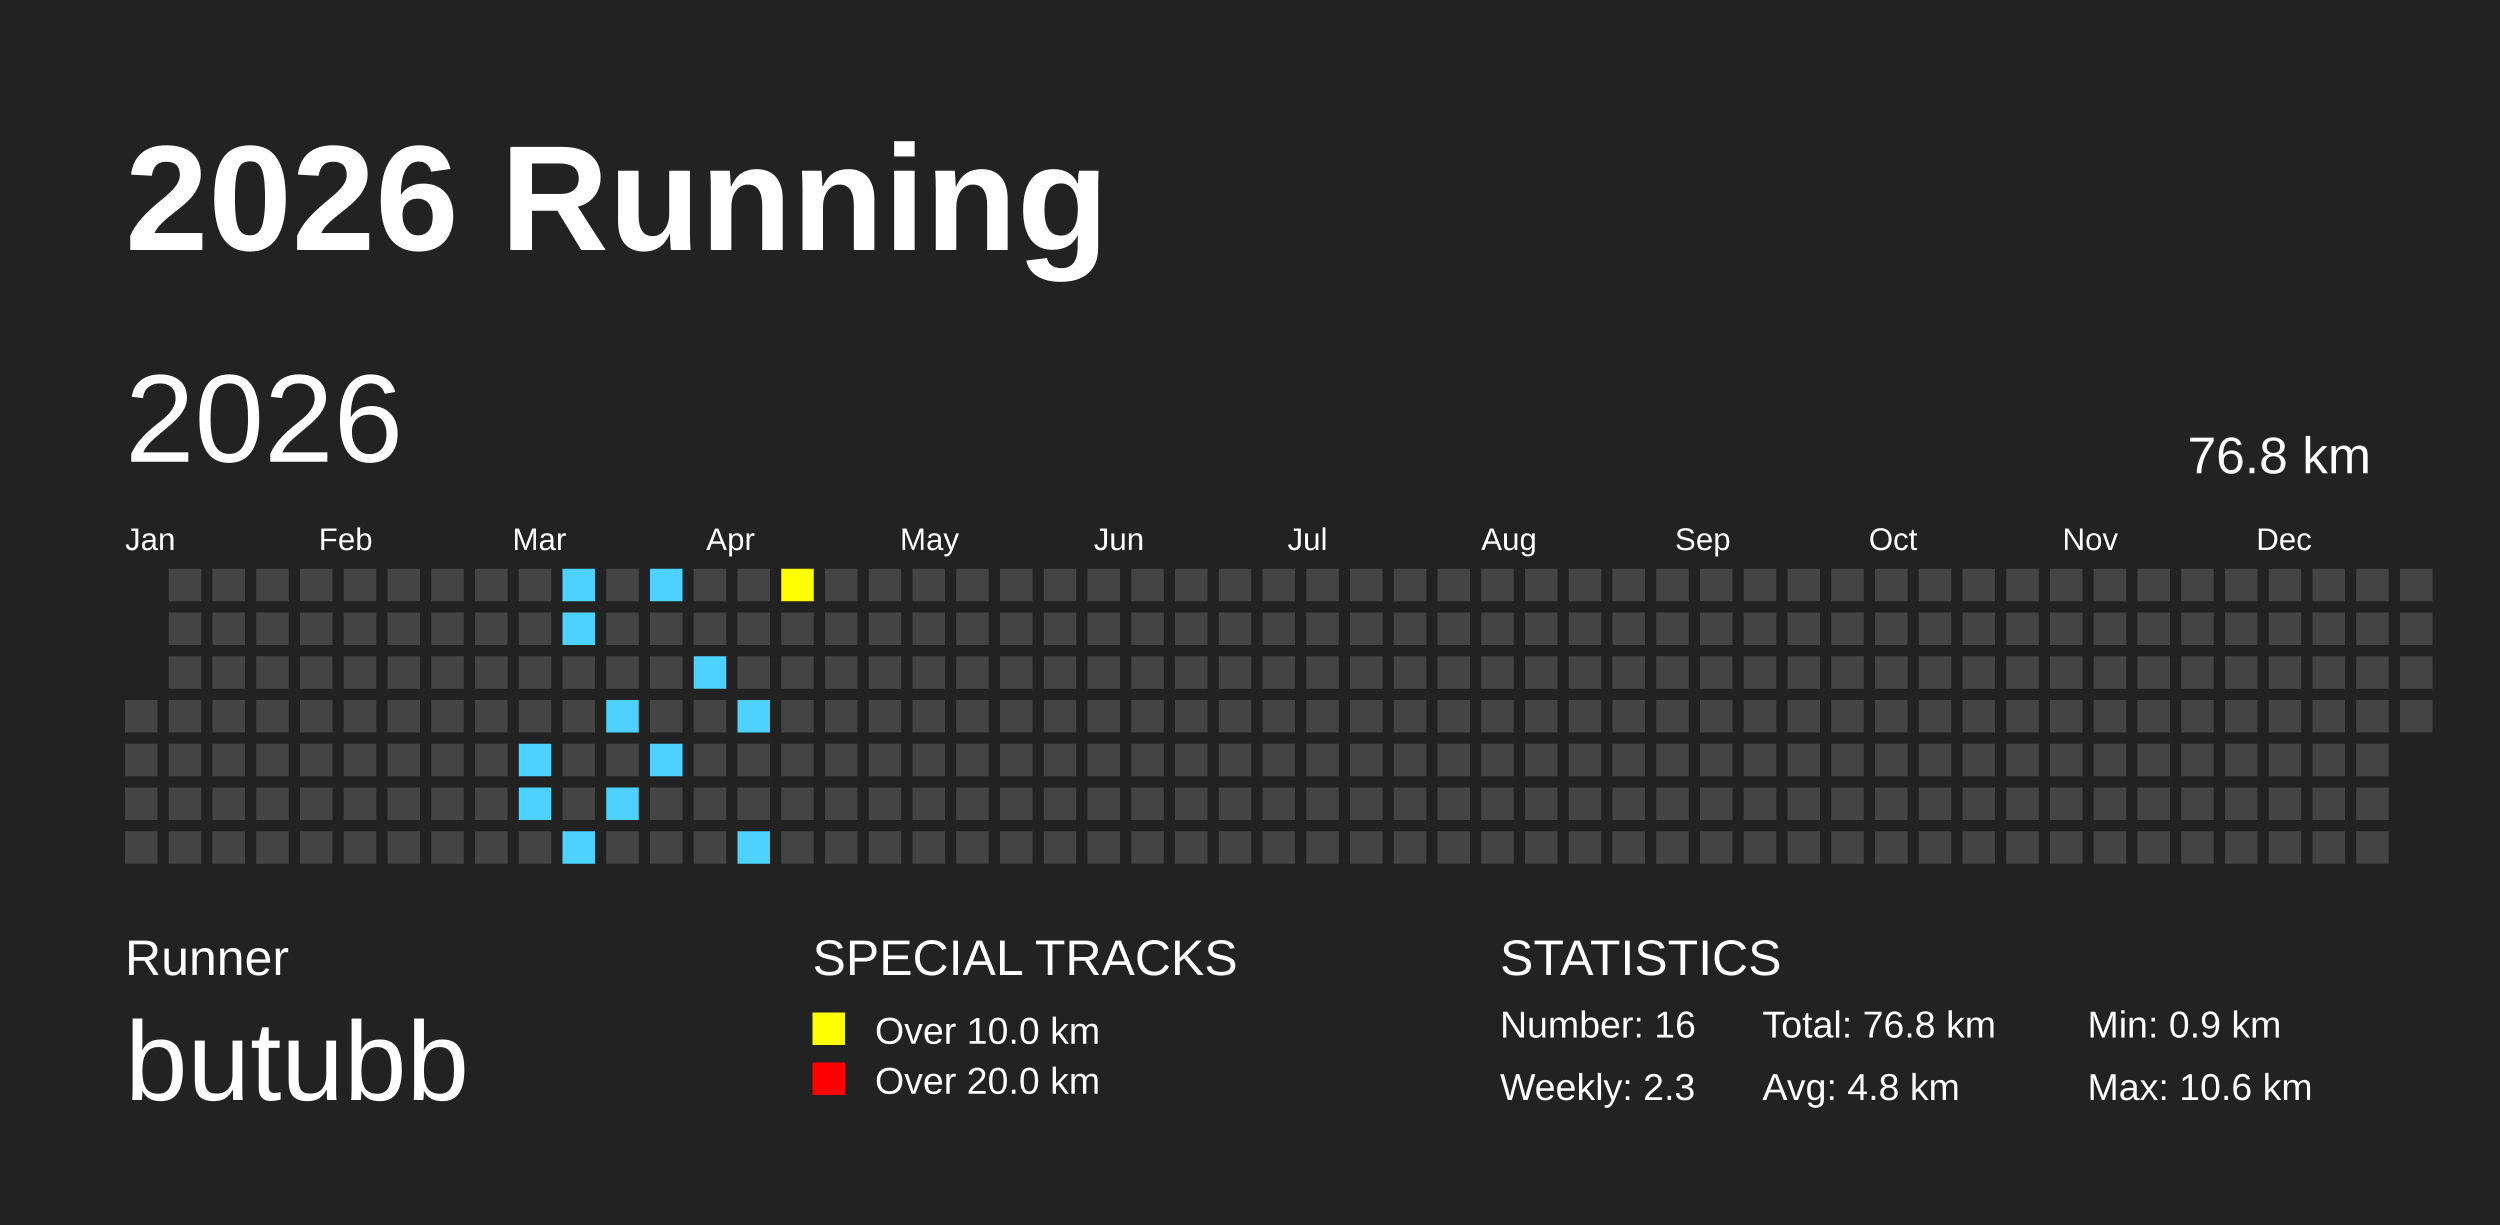
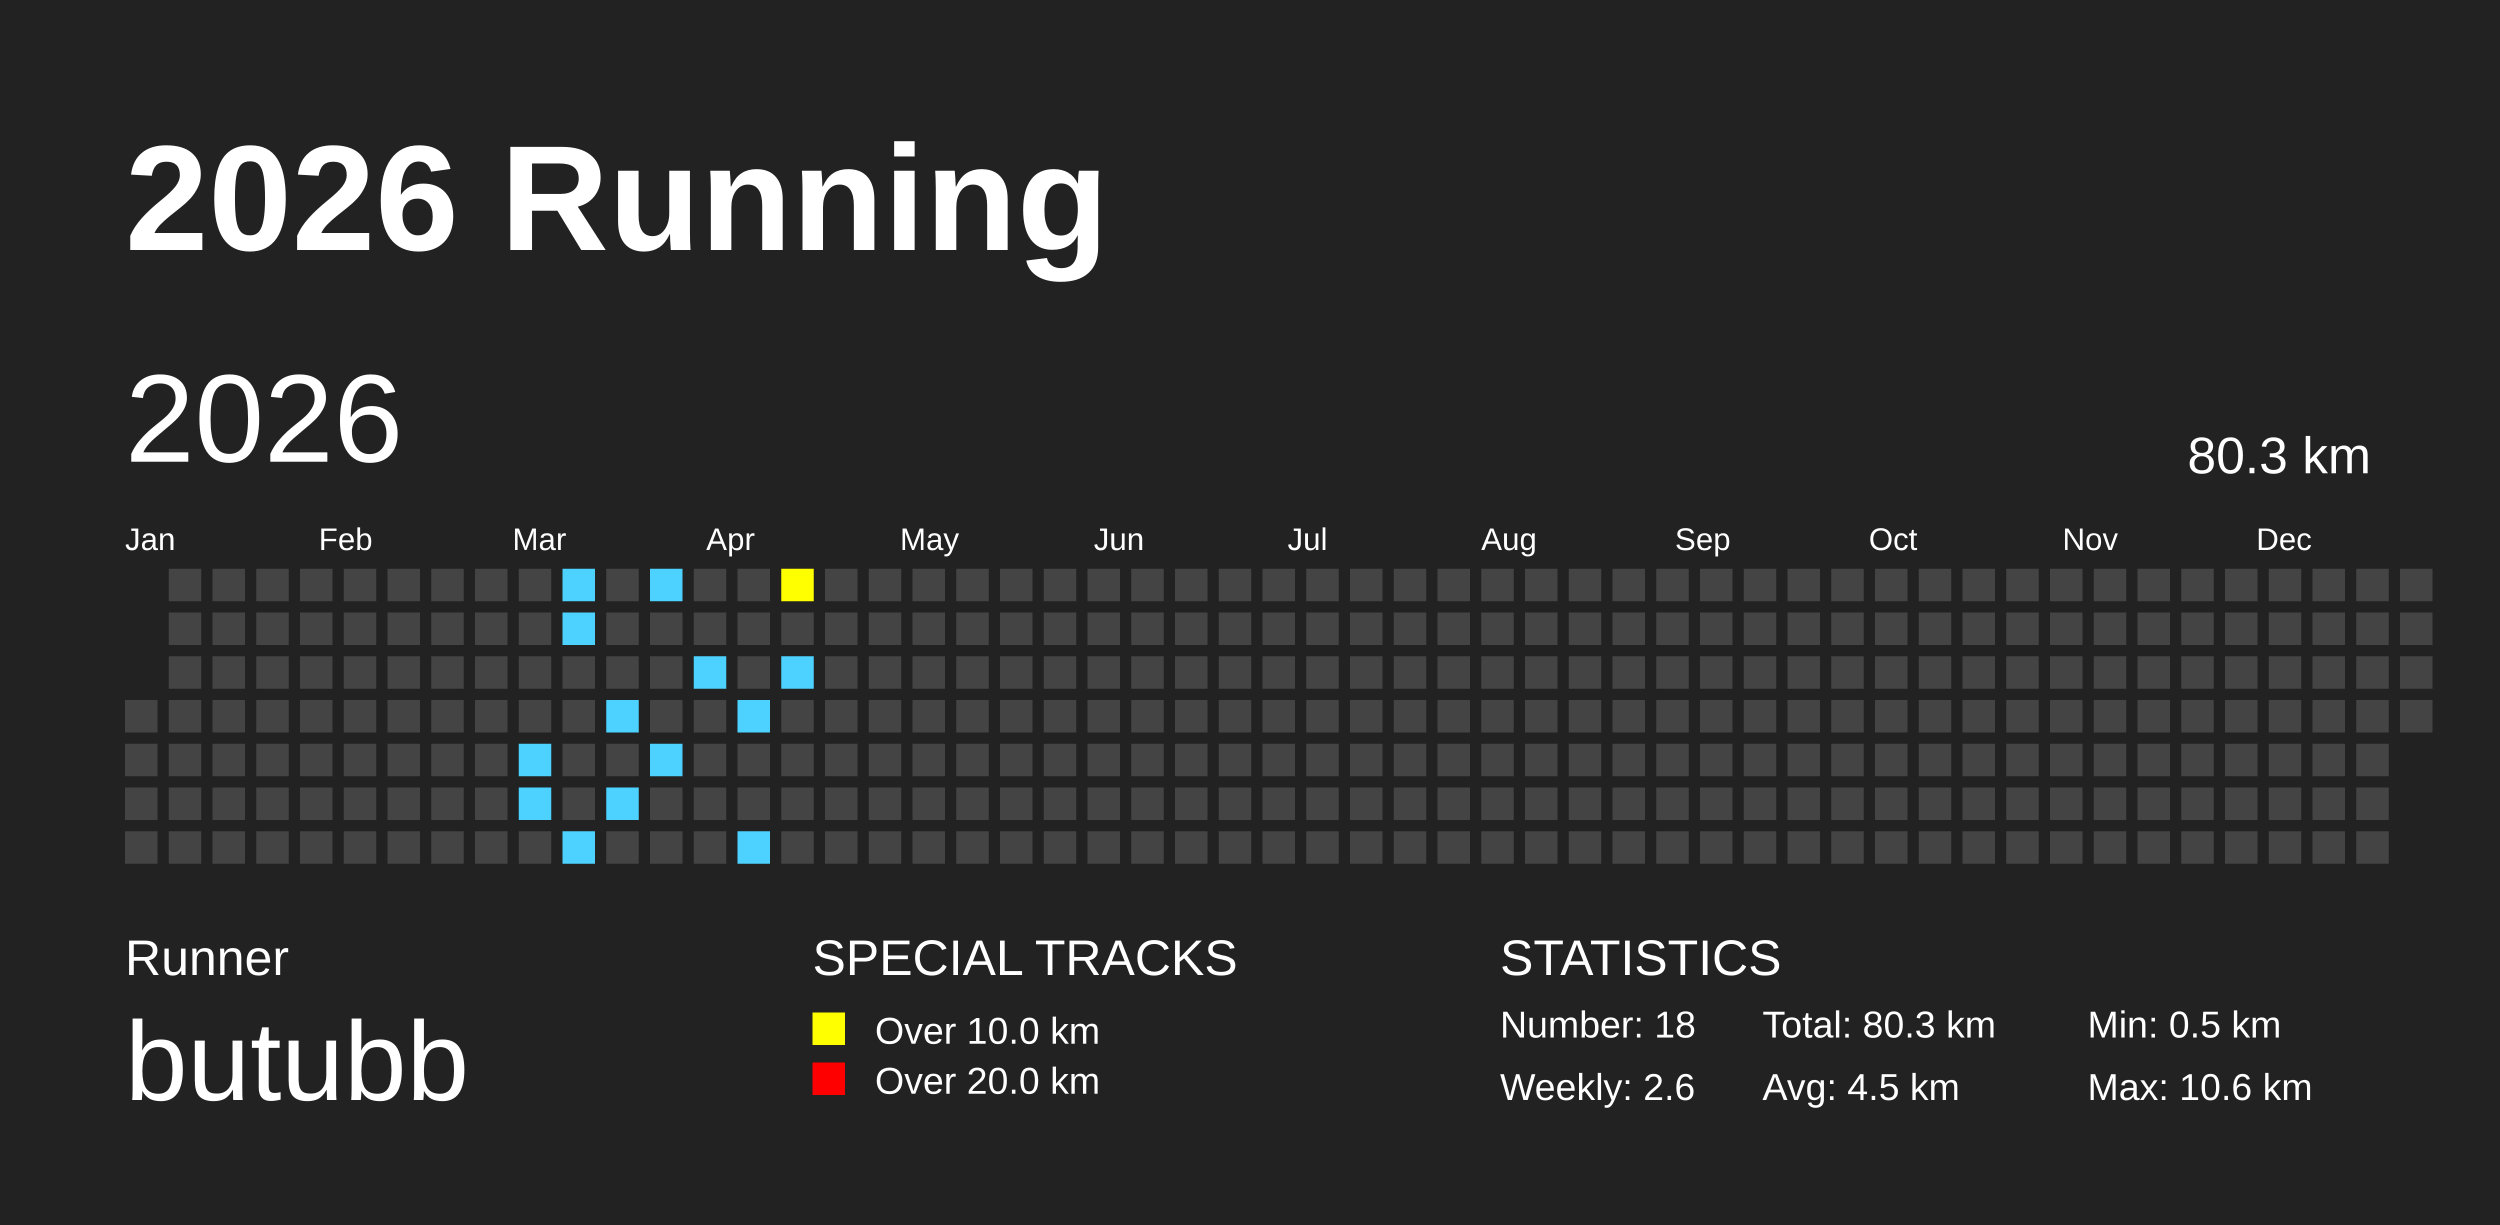
<svg xmlns="http://www.w3.org/2000/svg" baseProfile="full" height="98mm" version="1.1" viewBox="0,0,200,98" width="200mm">
  <defs />
  <rect fill="#222222" height="98" width="200" x="0" y="0" />
  <text fill="#FFFFFF" style="font-size:12px; font-family:Arial; font-weight:bold;" x="10" y="20">2026 Running</text>
  <text fill="#FFFFFF" style="font-size:4px; font-family:Arial" x="10" y="78">Runner</text>
  <text fill="#FFFFFF" style="font-size:9px; font-family:Arial" x="10" y="88">butubb</text>
  <text fill="#FFFFFF" style="font-size:4px; font-family:Arial" x="65" y="78">SPECIAL TRACKS</text>
  <rect fill="yellow" height="2.6" width="2.6" x="65" y="81" />
  <text fill="#FFFFFF" style="font-size:3px; font-family:Arial" x="70" y="83.5">Over 10.0 km</text>
  <rect fill="red" height="2.6" width="2.6" x="65" y="85" />
  <text fill="#FFFFFF" style="font-size:3px; font-family:Arial" x="70" y="87.5">Over 20.0 km</text>
  <text fill="#FFFFFF" style="font-size:4px; font-family:Arial" x="120" y="78">STATISTICS</text>
-   <text fill="#FFFFFF" style="font-size:3px; font-family:Arial" x="120" y="83">Number: 16</text>
-   <text fill="#FFFFFF" style="font-size:3px; font-family:Arial" x="120" y="88">Weekly: 2.3</text>
-   <text fill="#FFFFFF" style="font-size:3px; font-family:Arial" x="141" y="83">Total: 76.8 km</text>
-   <text fill="#FFFFFF" style="font-size:3px; font-family:Arial" x="141" y="88">Avg: 4.8 km</text>
-   <text fill="#FFFFFF" style="font-size:3px; font-family:Arial" x="167" y="83">Min: 0.9 km</text>
+   <text fill="#FFFFFF" style="font-size:3px; font-family:Arial" x="120" y="83">Number: 18</text>
+   <text fill="#FFFFFF" style="font-size:3px; font-family:Arial" x="120" y="88">Weekly: 2.6</text>
+   <text fill="#FFFFFF" style="font-size:3px; font-family:Arial" x="141" y="83">Total: 80.3 km</text>
+   <text fill="#FFFFFF" style="font-size:3px; font-family:Arial" x="141" y="88">Avg: 4.5 km</text>
+   <text fill="#FFFFFF" style="font-size:3px; font-family:Arial" x="167" y="83">Min: 0.5 km</text>
  <text fill="#FFFFFF" style="font-size:3px; font-family:Arial" x="167" y="88">Max: 10.6 km</text>
  <text dominant-baseline="hanging" fill="#FFFFFF" style="font-size:10.0px; font-family:Arial;" x="10" y="30">2026</text>
-   <text dominant-baseline="hanging" fill="#FFFFFF" style="font-size:4.125px; font-family:Arial;" x="175" y="35">76.8 km</text>
+   <text dominant-baseline="hanging" fill="#FFFFFF" style="font-size:4.125px; font-family:Arial;" x="175" y="35">80.3 km</text>
  <text fill="#FFFFFF" style="font-size:2.5px; font-family:Arial" x="10.0" y="44">Jan</text>
  <text fill="#FFFFFF" style="font-size:2.5px; font-family:Arial" x="25.5" y="44">Feb</text>
  <text fill="#FFFFFF" style="font-size:2.5px; font-family:Arial" x="41.0" y="44">Mar</text>
  <text fill="#FFFFFF" style="font-size:2.5px; font-family:Arial" x="56.5" y="44">Apr</text>
  <text fill="#FFFFFF" style="font-size:2.5px; font-family:Arial" x="72.0" y="44">May</text>
  <text fill="#FFFFFF" style="font-size:2.5px; font-family:Arial" x="87.5" y="44">Jun</text>
  <text fill="#FFFFFF" style="font-size:2.5px; font-family:Arial" x="103.0" y="44">Jul</text>
  <text fill="#FFFFFF" style="font-size:2.5px; font-family:Arial" x="118.5" y="44">Aug</text>
  <text fill="#FFFFFF" style="font-size:2.5px; font-family:Arial" x="134.0" y="44">Sep</text>
  <text fill="#FFFFFF" style="font-size:2.5px; font-family:Arial" x="149.5" y="44">Oct</text>
  <text fill="#FFFFFF" style="font-size:2.5px; font-family:Arial" x="165.0" y="44">Nov</text>
  <text fill="#FFFFFF" style="font-size:2.5px; font-family:Arial" x="180.5" y="44">Dec</text>
  <rect fill="#444444" height="2.6" width="2.6" x="10.0" y="56.0" />
  <rect fill="#444444" height="2.6" width="2.6" x="10.0" y="59.5" />
  <rect fill="#444444" height="2.6" width="2.6" x="10.0" y="63.0" />
  <rect fill="#444444" height="2.6" width="2.6" x="10.0" y="66.5" />
  <rect fill="#444444" height="2.6" width="2.6" x="13.5" y="45.5" />
  <rect fill="#444444" height="2.6" width="2.6" x="13.5" y="49.0" />
  <rect fill="#444444" height="2.6" width="2.6" x="13.5" y="52.5" />
  <rect fill="#444444" height="2.6" width="2.6" x="13.5" y="56.0" />
  <rect fill="#444444" height="2.6" width="2.6" x="13.5" y="59.5" />
  <rect fill="#444444" height="2.6" width="2.6" x="13.5" y="63.0" />
  <rect fill="#444444" height="2.6" width="2.6" x="13.5" y="66.5" />
  <rect fill="#444444" height="2.6" width="2.6" x="17.0" y="45.5" />
  <rect fill="#444444" height="2.6" width="2.6" x="17.0" y="49.0" />
  <rect fill="#444444" height="2.6" width="2.6" x="17.0" y="52.5" />
  <rect fill="#444444" height="2.6" width="2.6" x="17.0" y="56.0" />
  <rect fill="#444444" height="2.6" width="2.6" x="17.0" y="59.5" />
  <rect fill="#444444" height="2.6" width="2.6" x="17.0" y="63.0" />
  <rect fill="#444444" height="2.6" width="2.6" x="17.0" y="66.5" />
  <rect fill="#444444" height="2.6" width="2.6" x="20.5" y="45.5" />
  <rect fill="#444444" height="2.6" width="2.6" x="20.5" y="49.0" />
  <rect fill="#444444" height="2.6" width="2.6" x="20.5" y="52.5" />
  <rect fill="#444444" height="2.6" width="2.6" x="20.5" y="56.0" />
  <rect fill="#444444" height="2.6" width="2.6" x="20.5" y="59.5" />
  <rect fill="#444444" height="2.6" width="2.6" x="20.5" y="63.0" />
  <rect fill="#444444" height="2.6" width="2.6" x="20.5" y="66.5" />
  <rect fill="#444444" height="2.6" width="2.6" x="24.0" y="45.5" />
  <rect fill="#444444" height="2.6" width="2.6" x="24.0" y="49.0" />
  <rect fill="#444444" height="2.6" width="2.6" x="24.0" y="52.5" />
  <rect fill="#444444" height="2.6" width="2.6" x="24.0" y="56.0" />
  <rect fill="#444444" height="2.6" width="2.6" x="24.0" y="59.5" />
  <rect fill="#444444" height="2.6" width="2.6" x="24.0" y="63.0" />
  <rect fill="#444444" height="2.6" width="2.6" x="24.0" y="66.5" />
  <rect fill="#444444" height="2.6" width="2.6" x="27.5" y="45.5" />
  <rect fill="#444444" height="2.6" width="2.6" x="27.5" y="49.0" />
  <rect fill="#444444" height="2.6" width="2.6" x="27.5" y="52.5" />
  <rect fill="#444444" height="2.6" width="2.6" x="27.5" y="56.0" />
  <rect fill="#444444" height="2.6" width="2.6" x="27.5" y="59.5" />
  <rect fill="#444444" height="2.6" width="2.6" x="27.5" y="63.0" />
  <rect fill="#444444" height="2.6" width="2.6" x="27.5" y="66.5" />
  <rect fill="#444444" height="2.6" width="2.6" x="31.0" y="45.5" />
  <rect fill="#444444" height="2.6" width="2.6" x="31.0" y="49.0" />
  <rect fill="#444444" height="2.6" width="2.6" x="31.0" y="52.5" />
  <rect fill="#444444" height="2.6" width="2.6" x="31.0" y="56.0" />
  <rect fill="#444444" height="2.6" width="2.6" x="31.0" y="59.5" />
  <rect fill="#444444" height="2.6" width="2.6" x="31.0" y="63.0" />
  <rect fill="#444444" height="2.6" width="2.6" x="31.0" y="66.5" />
  <rect fill="#444444" height="2.6" width="2.6" x="34.5" y="45.5" />
  <rect fill="#444444" height="2.6" width="2.6" x="34.5" y="49.0" />
  <rect fill="#444444" height="2.6" width="2.6" x="34.5" y="52.5" />
  <rect fill="#444444" height="2.6" width="2.6" x="34.5" y="56.0" />
  <rect fill="#444444" height="2.6" width="2.6" x="34.5" y="59.5" />
  <rect fill="#444444" height="2.6" width="2.6" x="34.5" y="63.0" />
  <rect fill="#444444" height="2.6" width="2.6" x="34.5" y="66.5" />
  <rect fill="#444444" height="2.6" width="2.6" x="38.0" y="45.5" />
  <rect fill="#444444" height="2.6" width="2.6" x="38.0" y="49.0" />
  <rect fill="#444444" height="2.6" width="2.6" x="38.0" y="52.5" />
  <rect fill="#444444" height="2.6" width="2.6" x="38.0" y="56.0" />
  <rect fill="#444444" height="2.6" width="2.6" x="38.0" y="59.5" />
  <rect fill="#444444" height="2.6" width="2.6" x="38.0" y="63.0" />
  <rect fill="#444444" height="2.6" width="2.6" x="38.0" y="66.5" />
  <rect fill="#444444" height="2.6" width="2.6" x="41.5" y="45.5" />
  <rect fill="#444444" height="2.6" width="2.6" x="41.5" y="49.0" />
  <rect fill="#444444" height="2.6" width="2.6" x="41.5" y="52.5" />
  <rect fill="#444444" height="2.6" width="2.6" x="41.5" y="56.0" />
  <rect fill="#4DD2FF" height="2.6" width="2.6" x="41.5" y="59.5" />
  <rect fill="#4DD2FF" height="2.6" width="2.6" x="41.5" y="63.0" />
  <rect fill="#444444" height="2.6" width="2.6" x="41.5" y="66.5" />
  <rect fill="#4DD2FF" height="2.6" width="2.6" x="45.0" y="45.5" />
  <rect fill="#4DD2FF" height="2.6" width="2.6" x="45.0" y="49.0" />
  <rect fill="#444444" height="2.6" width="2.6" x="45.0" y="52.5" />
  <rect fill="#444444" height="2.6" width="2.6" x="45.0" y="56.0" />
  <rect fill="#444444" height="2.6" width="2.6" x="45.0" y="59.5" />
  <rect fill="#444444" height="2.6" width="2.6" x="45.0" y="63.0" />
  <rect fill="#4DD2FF" height="2.6" width="2.6" x="45.0" y="66.5" />
  <rect fill="#444444" height="2.6" width="2.6" x="48.5" y="45.5" />
  <rect fill="#444444" height="2.6" width="2.6" x="48.5" y="49.0" />
  <rect fill="#444444" height="2.6" width="2.6" x="48.5" y="52.5" />
  <rect fill="#4DD2FF" height="2.6" width="2.6" x="48.5" y="56.0" />
  <rect fill="#444444" height="2.6" width="2.6" x="48.5" y="59.5" />
  <rect fill="#4DD2FF" height="2.6" width="2.6" x="48.5" y="63.0" />
  <rect fill="#444444" height="2.6" width="2.6" x="48.5" y="66.5" />
  <rect fill="#4DD2FF" height="2.6" width="2.6" x="52.0" y="45.5" />
  <rect fill="#444444" height="2.6" width="2.6" x="52.0" y="49.0" />
  <rect fill="#444444" height="2.6" width="2.6" x="52.0" y="52.5" />
  <rect fill="#444444" height="2.6" width="2.6" x="52.0" y="56.0" />
  <rect fill="#4DD2FF" height="2.6" width="2.6" x="52.0" y="59.5" />
  <rect fill="#444444" height="2.6" width="2.6" x="52.0" y="63.0" />
  <rect fill="#444444" height="2.6" width="2.6" x="52.0" y="66.5" />
  <rect fill="#444444" height="2.6" width="2.6" x="55.5" y="45.5" />
  <rect fill="#444444" height="2.6" width="2.6" x="55.5" y="49.0" />
  <rect fill="#4DD2FF" height="2.6" width="2.6" x="55.5" y="52.5" />
  <rect fill="#444444" height="2.6" width="2.6" x="55.5" y="56.0" />
  <rect fill="#444444" height="2.6" width="2.6" x="55.5" y="59.5" />
  <rect fill="#444444" height="2.6" width="2.6" x="55.5" y="63.0" />
  <rect fill="#444444" height="2.6" width="2.6" x="55.5" y="66.5" />
  <rect fill="#444444" height="2.6" width="2.6" x="59.0" y="45.5" />
  <rect fill="#444444" height="2.6" width="2.6" x="59.0" y="49.0" />
  <rect fill="#444444" height="2.6" width="2.6" x="59.0" y="52.5" />
  <rect fill="#4DD2FF" height="2.6" width="2.6" x="59.0" y="56.0" />
  <rect fill="#444444" height="2.6" width="2.6" x="59.0" y="59.5" />
  <rect fill="#444444" height="2.6" width="2.6" x="59.0" y="63.0" />
  <rect fill="#4DD2FF" height="2.6" width="2.6" x="59.0" y="66.5" />
  <rect fill="yellow" height="2.6" width="2.6" x="62.5" y="45.5" />
  <rect fill="#444444" height="2.6" width="2.6" x="62.5" y="49.0" />
-   <rect fill="#444444" height="2.6" width="2.6" x="62.5" y="52.5" />
+   <rect fill="#4DD2FF" height="2.6" width="2.6" x="62.5" y="52.5" />
  <rect fill="#444444" height="2.6" width="2.6" x="62.5" y="56.0" />
  <rect fill="#444444" height="2.6" width="2.6" x="62.5" y="59.5" />
  <rect fill="#444444" height="2.6" width="2.6" x="62.5" y="63.0" />
  <rect fill="#444444" height="2.6" width="2.6" x="62.5" y="66.5" />
  <rect fill="#444444" height="2.6" width="2.6" x="66.0" y="45.5" />
  <rect fill="#444444" height="2.6" width="2.6" x="66.0" y="49.0" />
  <rect fill="#444444" height="2.6" width="2.6" x="66.0" y="52.5" />
  <rect fill="#444444" height="2.6" width="2.6" x="66.0" y="56.0" />
  <rect fill="#444444" height="2.6" width="2.6" x="66.0" y="59.5" />
  <rect fill="#444444" height="2.6" width="2.6" x="66.0" y="63.0" />
  <rect fill="#444444" height="2.6" width="2.6" x="66.0" y="66.5" />
  <rect fill="#444444" height="2.6" width="2.6" x="69.5" y="45.5" />
  <rect fill="#444444" height="2.6" width="2.6" x="69.5" y="49.0" />
  <rect fill="#444444" height="2.6" width="2.6" x="69.5" y="52.5" />
  <rect fill="#444444" height="2.6" width="2.6" x="69.5" y="56.0" />
  <rect fill="#444444" height="2.6" width="2.6" x="69.5" y="59.5" />
  <rect fill="#444444" height="2.6" width="2.6" x="69.5" y="63.0" />
  <rect fill="#444444" height="2.6" width="2.6" x="69.5" y="66.5" />
  <rect fill="#444444" height="2.6" width="2.6" x="73.0" y="45.5" />
  <rect fill="#444444" height="2.6" width="2.6" x="73.0" y="49.0" />
  <rect fill="#444444" height="2.6" width="2.6" x="73.0" y="52.5" />
  <rect fill="#444444" height="2.6" width="2.6" x="73.0" y="56.0" />
  <rect fill="#444444" height="2.6" width="2.6" x="73.0" y="59.5" />
  <rect fill="#444444" height="2.6" width="2.6" x="73.0" y="63.0" />
  <rect fill="#444444" height="2.6" width="2.6" x="73.0" y="66.5" />
  <rect fill="#444444" height="2.6" width="2.6" x="76.5" y="45.5" />
  <rect fill="#444444" height="2.6" width="2.6" x="76.5" y="49.0" />
  <rect fill="#444444" height="2.6" width="2.6" x="76.5" y="52.5" />
  <rect fill="#444444" height="2.6" width="2.6" x="76.5" y="56.0" />
  <rect fill="#444444" height="2.6" width="2.6" x="76.5" y="59.5" />
  <rect fill="#444444" height="2.6" width="2.6" x="76.5" y="63.0" />
  <rect fill="#444444" height="2.6" width="2.6" x="76.5" y="66.5" />
  <rect fill="#444444" height="2.6" width="2.6" x="80.0" y="45.5" />
  <rect fill="#444444" height="2.6" width="2.6" x="80.0" y="49.0" />
  <rect fill="#444444" height="2.6" width="2.6" x="80.0" y="52.5" />
  <rect fill="#444444" height="2.6" width="2.6" x="80.0" y="56.0" />
  <rect fill="#444444" height="2.6" width="2.6" x="80.0" y="59.5" />
  <rect fill="#444444" height="2.6" width="2.6" x="80.0" y="63.0" />
  <rect fill="#444444" height="2.6" width="2.6" x="80.0" y="66.5" />
  <rect fill="#444444" height="2.6" width="2.6" x="83.5" y="45.5" />
  <rect fill="#444444" height="2.6" width="2.6" x="83.5" y="49.0" />
  <rect fill="#444444" height="2.6" width="2.6" x="83.5" y="52.5" />
  <rect fill="#444444" height="2.6" width="2.6" x="83.5" y="56.0" />
  <rect fill="#444444" height="2.6" width="2.6" x="83.5" y="59.5" />
  <rect fill="#444444" height="2.6" width="2.6" x="83.5" y="63.0" />
  <rect fill="#444444" height="2.6" width="2.6" x="83.5" y="66.5" />
  <rect fill="#444444" height="2.6" width="2.6" x="87.0" y="45.5" />
  <rect fill="#444444" height="2.6" width="2.6" x="87.0" y="49.0" />
  <rect fill="#444444" height="2.6" width="2.6" x="87.0" y="52.5" />
  <rect fill="#444444" height="2.6" width="2.6" x="87.0" y="56.0" />
  <rect fill="#444444" height="2.6" width="2.6" x="87.0" y="59.5" />
  <rect fill="#444444" height="2.6" width="2.6" x="87.0" y="63.0" />
  <rect fill="#444444" height="2.6" width="2.6" x="87.0" y="66.5" />
  <rect fill="#444444" height="2.6" width="2.6" x="90.5" y="45.5" />
  <rect fill="#444444" height="2.6" width="2.6" x="90.5" y="49.0" />
  <rect fill="#444444" height="2.6" width="2.6" x="90.5" y="52.5" />
  <rect fill="#444444" height="2.6" width="2.6" x="90.5" y="56.0" />
  <rect fill="#444444" height="2.6" width="2.6" x="90.5" y="59.5" />
  <rect fill="#444444" height="2.6" width="2.6" x="90.5" y="63.0" />
  <rect fill="#444444" height="2.6" width="2.6" x="90.5" y="66.5" />
  <rect fill="#444444" height="2.6" width="2.6" x="94.0" y="45.5" />
  <rect fill="#444444" height="2.6" width="2.6" x="94.0" y="49.0" />
  <rect fill="#444444" height="2.6" width="2.6" x="94.0" y="52.5" />
  <rect fill="#444444" height="2.6" width="2.6" x="94.0" y="56.0" />
  <rect fill="#444444" height="2.6" width="2.6" x="94.0" y="59.5" />
  <rect fill="#444444" height="2.6" width="2.6" x="94.0" y="63.0" />
  <rect fill="#444444" height="2.6" width="2.6" x="94.0" y="66.5" />
  <rect fill="#444444" height="2.6" width="2.6" x="97.5" y="45.5" />
  <rect fill="#444444" height="2.6" width="2.6" x="97.5" y="49.0" />
  <rect fill="#444444" height="2.6" width="2.6" x="97.5" y="52.5" />
  <rect fill="#444444" height="2.6" width="2.6" x="97.5" y="56.0" />
  <rect fill="#444444" height="2.6" width="2.6" x="97.5" y="59.5" />
  <rect fill="#444444" height="2.6" width="2.6" x="97.5" y="63.0" />
  <rect fill="#444444" height="2.6" width="2.6" x="97.5" y="66.5" />
  <rect fill="#444444" height="2.6" width="2.6" x="101.0" y="45.5" />
  <rect fill="#444444" height="2.6" width="2.6" x="101.0" y="49.0" />
  <rect fill="#444444" height="2.6" width="2.6" x="101.0" y="52.5" />
  <rect fill="#444444" height="2.6" width="2.6" x="101.0" y="56.0" />
  <rect fill="#444444" height="2.6" width="2.6" x="101.0" y="59.5" />
  <rect fill="#444444" height="2.6" width="2.6" x="101.0" y="63.0" />
  <rect fill="#444444" height="2.6" width="2.6" x="101.0" y="66.5" />
  <rect fill="#444444" height="2.6" width="2.6" x="104.5" y="45.5" />
  <rect fill="#444444" height="2.6" width="2.6" x="104.5" y="49.0" />
  <rect fill="#444444" height="2.6" width="2.6" x="104.5" y="52.5" />
  <rect fill="#444444" height="2.6" width="2.6" x="104.5" y="56.0" />
  <rect fill="#444444" height="2.6" width="2.6" x="104.5" y="59.5" />
  <rect fill="#444444" height="2.6" width="2.6" x="104.5" y="63.0" />
  <rect fill="#444444" height="2.6" width="2.6" x="104.5" y="66.5" />
  <rect fill="#444444" height="2.6" width="2.6" x="108.0" y="45.5" />
  <rect fill="#444444" height="2.6" width="2.6" x="108.0" y="49.0" />
  <rect fill="#444444" height="2.6" width="2.6" x="108.0" y="52.5" />
  <rect fill="#444444" height="2.6" width="2.6" x="108.0" y="56.0" />
  <rect fill="#444444" height="2.6" width="2.6" x="108.0" y="59.5" />
  <rect fill="#444444" height="2.6" width="2.6" x="108.0" y="63.0" />
  <rect fill="#444444" height="2.6" width="2.6" x="108.0" y="66.5" />
  <rect fill="#444444" height="2.6" width="2.6" x="111.5" y="45.5" />
  <rect fill="#444444" height="2.6" width="2.6" x="111.5" y="49.0" />
  <rect fill="#444444" height="2.6" width="2.6" x="111.5" y="52.5" />
  <rect fill="#444444" height="2.6" width="2.6" x="111.5" y="56.0" />
  <rect fill="#444444" height="2.6" width="2.6" x="111.5" y="59.5" />
  <rect fill="#444444" height="2.6" width="2.6" x="111.5" y="63.0" />
  <rect fill="#444444" height="2.6" width="2.6" x="111.5" y="66.5" />
  <rect fill="#444444" height="2.6" width="2.6" x="115.0" y="45.5" />
  <rect fill="#444444" height="2.6" width="2.6" x="115.0" y="49.0" />
  <rect fill="#444444" height="2.6" width="2.6" x="115.0" y="52.5" />
  <rect fill="#444444" height="2.6" width="2.6" x="115.0" y="56.0" />
  <rect fill="#444444" height="2.6" width="2.6" x="115.0" y="59.5" />
  <rect fill="#444444" height="2.6" width="2.6" x="115.0" y="63.0" />
  <rect fill="#444444" height="2.6" width="2.6" x="115.0" y="66.5" />
  <rect fill="#444444" height="2.6" width="2.6" x="118.5" y="45.5" />
  <rect fill="#444444" height="2.6" width="2.6" x="118.5" y="49.0" />
  <rect fill="#444444" height="2.6" width="2.6" x="118.5" y="52.5" />
  <rect fill="#444444" height="2.6" width="2.6" x="118.5" y="56.0" />
  <rect fill="#444444" height="2.6" width="2.6" x="118.5" y="59.5" />
  <rect fill="#444444" height="2.6" width="2.6" x="118.5" y="63.0" />
  <rect fill="#444444" height="2.6" width="2.6" x="118.5" y="66.5" />
  <rect fill="#444444" height="2.6" width="2.6" x="122.0" y="45.5" />
  <rect fill="#444444" height="2.6" width="2.6" x="122.0" y="49.0" />
  <rect fill="#444444" height="2.6" width="2.6" x="122.0" y="52.5" />
  <rect fill="#444444" height="2.6" width="2.6" x="122.0" y="56.0" />
  <rect fill="#444444" height="2.6" width="2.6" x="122.0" y="59.5" />
  <rect fill="#444444" height="2.6" width="2.6" x="122.0" y="63.0" />
  <rect fill="#444444" height="2.6" width="2.6" x="122.0" y="66.5" />
  <rect fill="#444444" height="2.6" width="2.6" x="125.5" y="45.5" />
  <rect fill="#444444" height="2.6" width="2.6" x="125.5" y="49.0" />
  <rect fill="#444444" height="2.6" width="2.6" x="125.5" y="52.5" />
  <rect fill="#444444" height="2.6" width="2.6" x="125.5" y="56.0" />
  <rect fill="#444444" height="2.6" width="2.6" x="125.5" y="59.5" />
  <rect fill="#444444" height="2.6" width="2.6" x="125.5" y="63.0" />
  <rect fill="#444444" height="2.6" width="2.6" x="125.5" y="66.5" />
  <rect fill="#444444" height="2.6" width="2.6" x="129.0" y="45.5" />
  <rect fill="#444444" height="2.6" width="2.6" x="129.0" y="49.0" />
  <rect fill="#444444" height="2.6" width="2.6" x="129.0" y="52.5" />
  <rect fill="#444444" height="2.6" width="2.6" x="129.0" y="56.0" />
  <rect fill="#444444" height="2.6" width="2.6" x="129.0" y="59.5" />
  <rect fill="#444444" height="2.6" width="2.6" x="129.0" y="63.0" />
  <rect fill="#444444" height="2.6" width="2.6" x="129.0" y="66.5" />
  <rect fill="#444444" height="2.6" width="2.6" x="132.5" y="45.5" />
  <rect fill="#444444" height="2.6" width="2.6" x="132.5" y="49.0" />
  <rect fill="#444444" height="2.6" width="2.6" x="132.5" y="52.5" />
  <rect fill="#444444" height="2.6" width="2.6" x="132.5" y="56.0" />
  <rect fill="#444444" height="2.6" width="2.6" x="132.5" y="59.5" />
  <rect fill="#444444" height="2.6" width="2.6" x="132.5" y="63.0" />
  <rect fill="#444444" height="2.6" width="2.6" x="132.5" y="66.5" />
  <rect fill="#444444" height="2.6" width="2.6" x="136.0" y="45.5" />
  <rect fill="#444444" height="2.6" width="2.6" x="136.0" y="49.0" />
  <rect fill="#444444" height="2.6" width="2.6" x="136.0" y="52.5" />
  <rect fill="#444444" height="2.6" width="2.6" x="136.0" y="56.0" />
  <rect fill="#444444" height="2.6" width="2.6" x="136.0" y="59.5" />
  <rect fill="#444444" height="2.6" width="2.6" x="136.0" y="63.0" />
  <rect fill="#444444" height="2.6" width="2.6" x="136.0" y="66.5" />
  <rect fill="#444444" height="2.6" width="2.6" x="139.5" y="45.5" />
  <rect fill="#444444" height="2.6" width="2.6" x="139.5" y="49.0" />
  <rect fill="#444444" height="2.6" width="2.6" x="139.5" y="52.5" />
  <rect fill="#444444" height="2.6" width="2.6" x="139.5" y="56.0" />
  <rect fill="#444444" height="2.6" width="2.6" x="139.5" y="59.5" />
  <rect fill="#444444" height="2.6" width="2.6" x="139.5" y="63.0" />
  <rect fill="#444444" height="2.6" width="2.6" x="139.5" y="66.5" />
  <rect fill="#444444" height="2.6" width="2.6" x="143.0" y="45.5" />
  <rect fill="#444444" height="2.6" width="2.6" x="143.0" y="49.0" />
  <rect fill="#444444" height="2.6" width="2.6" x="143.0" y="52.5" />
  <rect fill="#444444" height="2.6" width="2.6" x="143.0" y="56.0" />
  <rect fill="#444444" height="2.6" width="2.6" x="143.0" y="59.5" />
  <rect fill="#444444" height="2.6" width="2.6" x="143.0" y="63.0" />
  <rect fill="#444444" height="2.6" width="2.6" x="143.0" y="66.5" />
  <rect fill="#444444" height="2.6" width="2.6" x="146.5" y="45.5" />
  <rect fill="#444444" height="2.6" width="2.6" x="146.5" y="49.0" />
  <rect fill="#444444" height="2.6" width="2.6" x="146.5" y="52.5" />
  <rect fill="#444444" height="2.6" width="2.6" x="146.5" y="56.0" />
  <rect fill="#444444" height="2.6" width="2.6" x="146.5" y="59.5" />
  <rect fill="#444444" height="2.6" width="2.6" x="146.5" y="63.0" />
  <rect fill="#444444" height="2.6" width="2.6" x="146.5" y="66.5" />
  <rect fill="#444444" height="2.6" width="2.6" x="150.0" y="45.5" />
  <rect fill="#444444" height="2.6" width="2.6" x="150.0" y="49.0" />
  <rect fill="#444444" height="2.6" width="2.6" x="150.0" y="52.5" />
  <rect fill="#444444" height="2.6" width="2.6" x="150.0" y="56.0" />
  <rect fill="#444444" height="2.6" width="2.6" x="150.0" y="59.5" />
  <rect fill="#444444" height="2.6" width="2.6" x="150.0" y="63.0" />
  <rect fill="#444444" height="2.6" width="2.6" x="150.0" y="66.5" />
  <rect fill="#444444" height="2.6" width="2.6" x="153.5" y="45.5" />
  <rect fill="#444444" height="2.6" width="2.6" x="153.5" y="49.0" />
  <rect fill="#444444" height="2.6" width="2.6" x="153.5" y="52.5" />
  <rect fill="#444444" height="2.6" width="2.6" x="153.5" y="56.0" />
  <rect fill="#444444" height="2.6" width="2.6" x="153.5" y="59.5" />
  <rect fill="#444444" height="2.6" width="2.6" x="153.5" y="63.0" />
  <rect fill="#444444" height="2.6" width="2.6" x="153.5" y="66.5" />
  <rect fill="#444444" height="2.6" width="2.6" x="157.0" y="45.5" />
  <rect fill="#444444" height="2.6" width="2.6" x="157.0" y="49.0" />
  <rect fill="#444444" height="2.6" width="2.6" x="157.0" y="52.5" />
  <rect fill="#444444" height="2.6" width="2.6" x="157.0" y="56.0" />
  <rect fill="#444444" height="2.6" width="2.6" x="157.0" y="59.5" />
  <rect fill="#444444" height="2.6" width="2.6" x="157.0" y="63.0" />
  <rect fill="#444444" height="2.6" width="2.6" x="157.0" y="66.5" />
  <rect fill="#444444" height="2.6" width="2.6" x="160.5" y="45.5" />
  <rect fill="#444444" height="2.6" width="2.6" x="160.5" y="49.0" />
  <rect fill="#444444" height="2.6" width="2.6" x="160.5" y="52.5" />
  <rect fill="#444444" height="2.6" width="2.6" x="160.5" y="56.0" />
  <rect fill="#444444" height="2.6" width="2.6" x="160.5" y="59.5" />
  <rect fill="#444444" height="2.6" width="2.6" x="160.5" y="63.0" />
  <rect fill="#444444" height="2.6" width="2.6" x="160.5" y="66.5" />
  <rect fill="#444444" height="2.6" width="2.6" x="164.0" y="45.5" />
  <rect fill="#444444" height="2.6" width="2.6" x="164.0" y="49.0" />
  <rect fill="#444444" height="2.6" width="2.6" x="164.0" y="52.5" />
  <rect fill="#444444" height="2.6" width="2.6" x="164.0" y="56.0" />
  <rect fill="#444444" height="2.6" width="2.6" x="164.0" y="59.5" />
  <rect fill="#444444" height="2.6" width="2.6" x="164.0" y="63.0" />
  <rect fill="#444444" height="2.6" width="2.6" x="164.0" y="66.5" />
  <rect fill="#444444" height="2.6" width="2.6" x="167.5" y="45.5" />
  <rect fill="#444444" height="2.6" width="2.6" x="167.5" y="49.0" />
  <rect fill="#444444" height="2.6" width="2.6" x="167.5" y="52.5" />
  <rect fill="#444444" height="2.6" width="2.6" x="167.5" y="56.0" />
  <rect fill="#444444" height="2.6" width="2.6" x="167.5" y="59.5" />
  <rect fill="#444444" height="2.6" width="2.6" x="167.5" y="63.0" />
  <rect fill="#444444" height="2.6" width="2.6" x="167.5" y="66.5" />
  <rect fill="#444444" height="2.6" width="2.6" x="171.0" y="45.5" />
  <rect fill="#444444" height="2.6" width="2.6" x="171.0" y="49.0" />
  <rect fill="#444444" height="2.6" width="2.6" x="171.0" y="52.5" />
  <rect fill="#444444" height="2.6" width="2.6" x="171.0" y="56.0" />
  <rect fill="#444444" height="2.6" width="2.6" x="171.0" y="59.5" />
  <rect fill="#444444" height="2.6" width="2.6" x="171.0" y="63.0" />
  <rect fill="#444444" height="2.6" width="2.6" x="171.0" y="66.5" />
  <rect fill="#444444" height="2.6" width="2.6" x="174.5" y="45.5" />
  <rect fill="#444444" height="2.6" width="2.6" x="174.5" y="49.0" />
  <rect fill="#444444" height="2.6" width="2.6" x="174.5" y="52.5" />
  <rect fill="#444444" height="2.6" width="2.6" x="174.5" y="56.0" />
  <rect fill="#444444" height="2.6" width="2.6" x="174.5" y="59.5" />
  <rect fill="#444444" height="2.6" width="2.6" x="174.5" y="63.0" />
  <rect fill="#444444" height="2.6" width="2.6" x="174.5" y="66.5" />
  <rect fill="#444444" height="2.6" width="2.6" x="178.0" y="45.5" />
  <rect fill="#444444" height="2.6" width="2.6" x="178.0" y="49.0" />
  <rect fill="#444444" height="2.6" width="2.6" x="178.0" y="52.5" />
  <rect fill="#444444" height="2.6" width="2.6" x="178.0" y="56.0" />
  <rect fill="#444444" height="2.6" width="2.6" x="178.0" y="59.5" />
  <rect fill="#444444" height="2.6" width="2.6" x="178.0" y="63.0" />
  <rect fill="#444444" height="2.6" width="2.6" x="178.0" y="66.5" />
  <rect fill="#444444" height="2.6" width="2.6" x="181.5" y="45.5" />
  <rect fill="#444444" height="2.6" width="2.6" x="181.5" y="49.0" />
  <rect fill="#444444" height="2.6" width="2.6" x="181.5" y="52.5" />
  <rect fill="#444444" height="2.6" width="2.6" x="181.5" y="56.0" />
  <rect fill="#444444" height="2.6" width="2.6" x="181.5" y="59.5" />
  <rect fill="#444444" height="2.6" width="2.6" x="181.5" y="63.0" />
  <rect fill="#444444" height="2.6" width="2.6" x="181.5" y="66.5" />
  <rect fill="#444444" height="2.6" width="2.6" x="185.0" y="45.5" />
  <rect fill="#444444" height="2.6" width="2.6" x="185.0" y="49.0" />
  <rect fill="#444444" height="2.6" width="2.6" x="185.0" y="52.5" />
  <rect fill="#444444" height="2.6" width="2.6" x="185.0" y="56.0" />
  <rect fill="#444444" height="2.6" width="2.6" x="185.0" y="59.5" />
  <rect fill="#444444" height="2.6" width="2.6" x="185.0" y="63.0" />
  <rect fill="#444444" height="2.6" width="2.6" x="185.0" y="66.5" />
  <rect fill="#444444" height="2.6" width="2.6" x="188.5" y="45.5" />
  <rect fill="#444444" height="2.6" width="2.6" x="188.5" y="49.0" />
  <rect fill="#444444" height="2.6" width="2.6" x="188.5" y="52.5" />
  <rect fill="#444444" height="2.6" width="2.6" x="188.5" y="56.0" />
  <rect fill="#444444" height="2.6" width="2.6" x="188.5" y="59.5" />
  <rect fill="#444444" height="2.6" width="2.6" x="188.5" y="63.0" />
  <rect fill="#444444" height="2.6" width="2.6" x="188.5" y="66.5" />
  <rect fill="#444444" height="2.6" width="2.6" x="192.0" y="45.5" />
  <rect fill="#444444" height="2.6" width="2.6" x="192.0" y="49.0" />
  <rect fill="#444444" height="2.6" width="2.6" x="192.0" y="52.5" />
  <rect fill="#444444" height="2.6" width="2.6" x="192.0" y="56.0" />
</svg>
